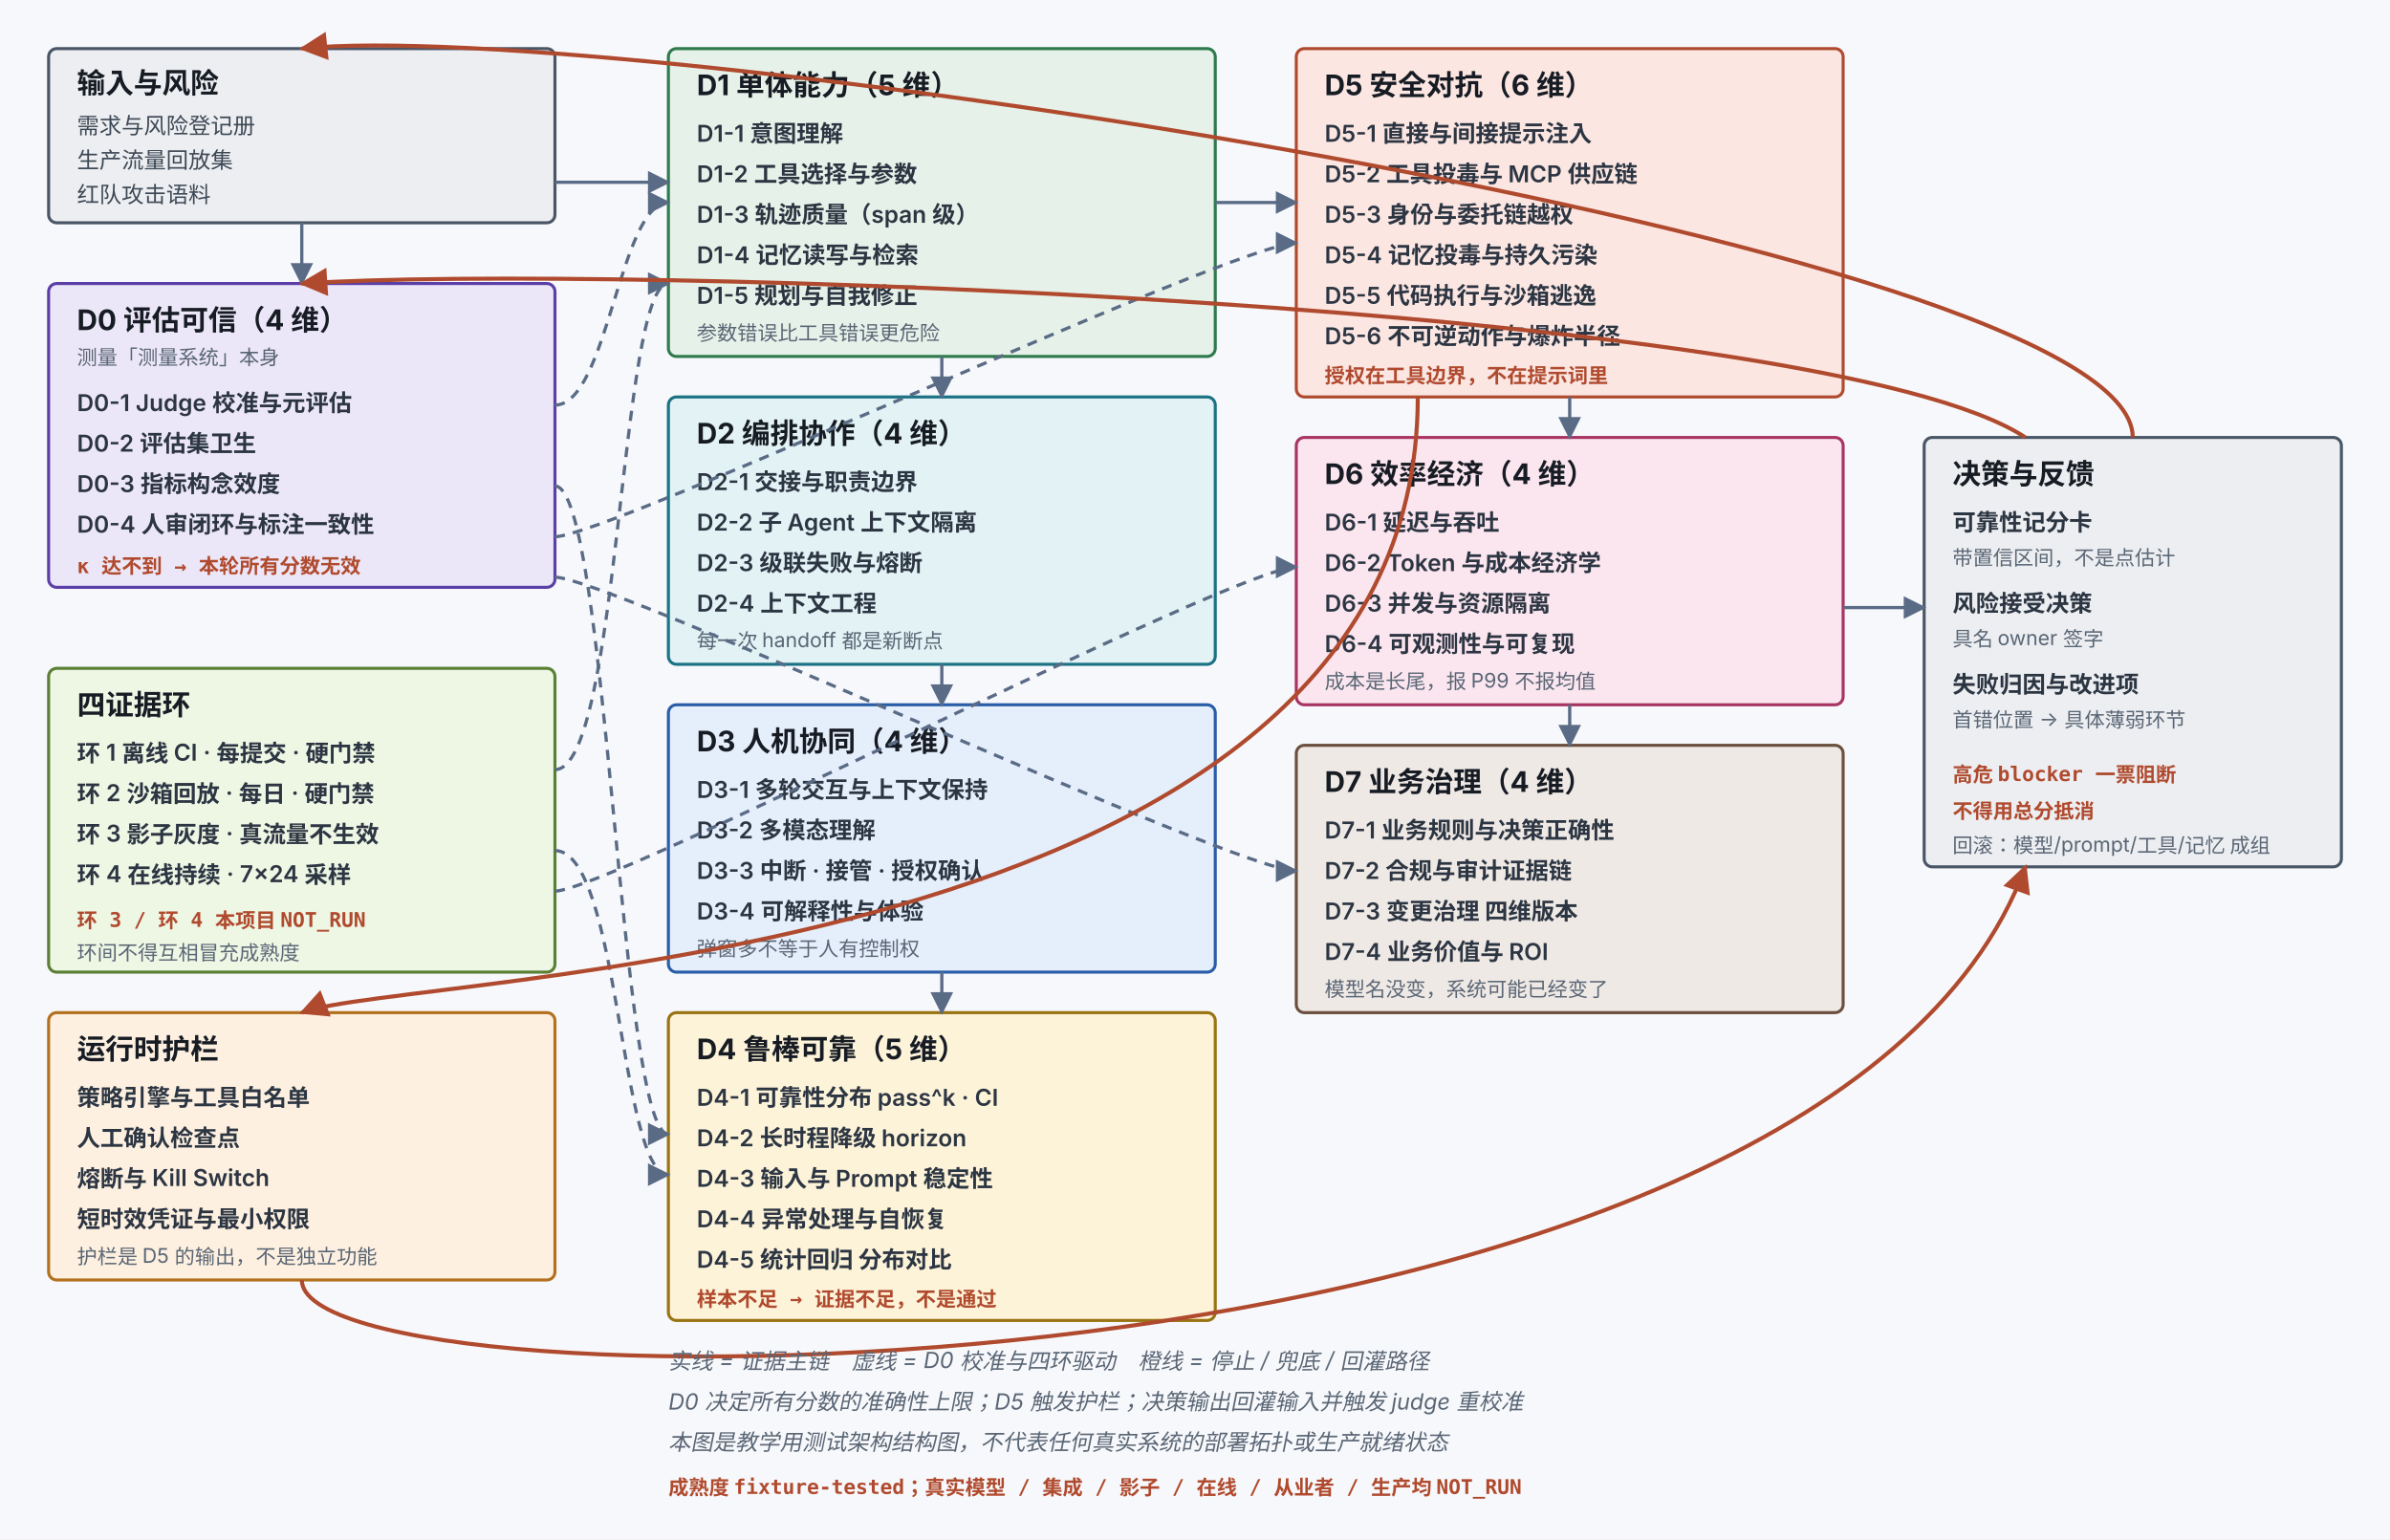
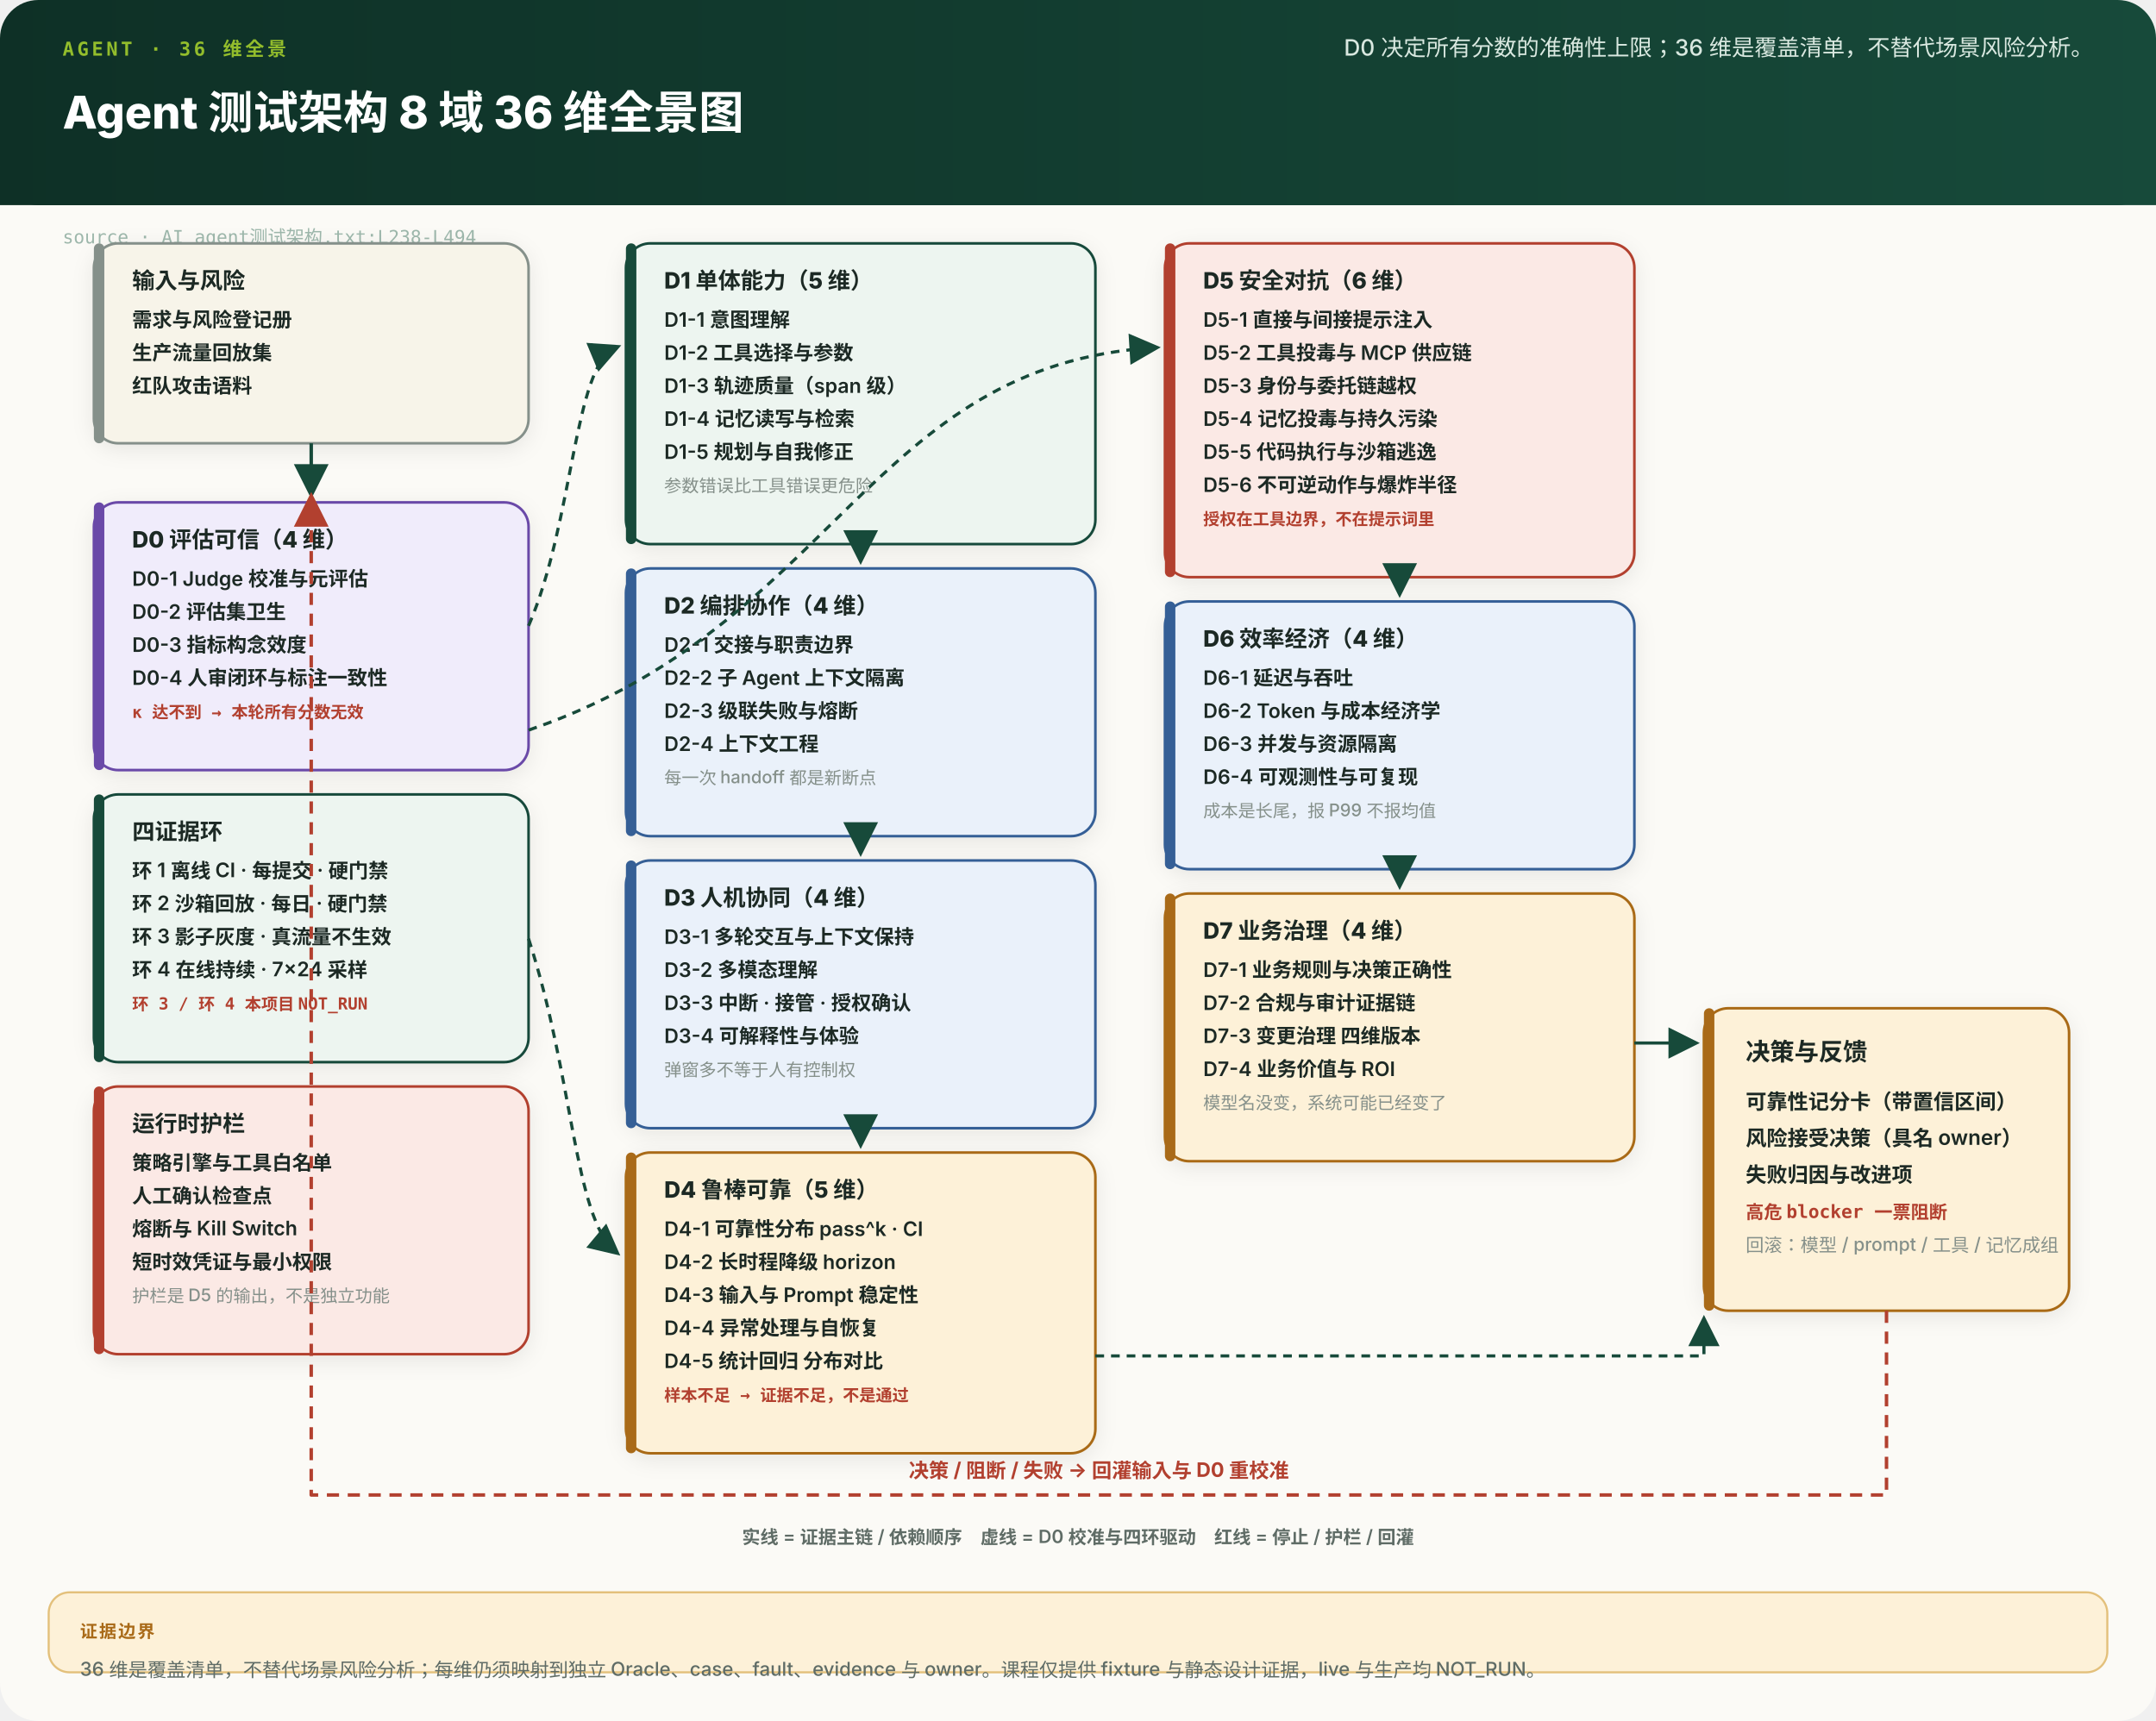
- <svg xmlns="http://www.w3.org/2000/svg" viewBox="0 0 1180 760" width="1180" height="760" role="img" aria-labelledby="t d">
+ <svg xmlns="http://www.w3.org/2000/svg" role="img" aria-labelledby="title desc" viewBox="0 0 1240 990" width="1240" height="990">
  <defs>
-     <marker id="a" viewBox="0 0 10 10" refX="9" refY="5" markerWidth="7" markerHeight="7" orient="auto-start-reverse">
-       <path d="M0 0 L10 5 L0 10 z" fill="#5a6b86" />
+     <filter id="ds-soft" x="-20%" y="-20%" width="140%" height="150%">
+       <feDropShadow dx="0" dy="3" stdDeviation="6" flood-color="#0e3026" flood-opacity="0.08" />
+     </filter>
+     <filter id="ds-strong" x="-20%" y="-20%" width="140%" height="150%">
+       <feDropShadow dx="0" dy="5" stdDeviation="10" flood-color="#0e3026" flood-opacity="0.13" />
+     </filter>
+     <linearGradient id="ds-header-grad" x1="0" y1="0" x2="1" y2="0">
+       <stop offset="0" stop-color="#0e3026" />
+       <stop offset="1" stop-color="#174a3a" />
+     </linearGradient>
+     <marker id="ds-arw-forest" markerWidth="10" markerHeight="10" refX="8" refY="5" orient="auto">
+       <path d="M0 0 L10 5 L0 10 z" fill="#174a3a" />
    </marker>
-     <marker id="ar" viewBox="0 0 10 10" refX="9" refY="5" markerWidth="7" markerHeight="7" orient="auto-start-reverse">
-       <path d="M0 0 L10 5 L0 10 z" fill="#b04a2e" />
+     <marker id="ds-arw-amber" markerWidth="10" markerHeight="10" refX="8" refY="5" orient="auto">
+       <path d="M0 0 L10 5 L0 10 z" fill="#a96a18" />
    </marker>
-     <style>
- .bg{fill:#f7f8fb}
- .node rect{stroke-width:1.5}
- .d0 rect{fill:#ece7f8;stroke:#5b3fa8}
- .cap rect{fill:#e6f2e9;stroke:#2f7a4d}
- .orch rect{fill:#e2f2f5;stroke:#1c7285}
- .inter rect{fill:#e5eefb;stroke:#2a5da8}
- .rel rect{fill:#fdf3d9;stroke:#9a7412}
- .sec rect{fill:#fbe6e2;stroke:#b04a2e}
- .eff rect{fill:#fbe6ef;stroke:#a83464}
- .biz rect{fill:#efe9e5;stroke:#6b503f}
- .ring rect{fill:#eef6e4;stroke:#5b8035}
- .guard rect{fill:#fdf0e0;stroke:#b3711f}
- .io rect{fill:#eceef1;stroke:#4a5666}
- .h{font:700 14px system-ui,-apple-system,"PingFang SC",sans-serif;fill:#171c24}
- .s{font:600 11.5px system-ui,-apple-system,"PingFang SC",sans-serif;fill:#2c3542}
- .m{font:11px system-ui,-apple-system,"PingFang SC",sans-serif;fill:#3d4855}
- .tiny{font:10px system-ui,-apple-system,"PingFang SC",sans-serif;fill:#5a6675}
- .cap-t{font:italic 11px system-ui,-apple-system,"PingFang SC",sans-serif;fill:#5a6675}
- .edge{stroke:#5a6b86;stroke-width:1.6;fill:none;marker-end:url(#a)}
- .edge.dash{stroke-dasharray:5 4}
- .edge.stop{stroke:#b04a2e;stroke-width:2;marker-end:url(#ar)}
- .badge{font:700 10px ui-monospace,SFMono-Regular,Menlo,monospace;fill:#b04a2e}
+     <marker id="ds-arw-red" markerWidth="10" markerHeight="10" refX="8" refY="5" orient="auto">
+       <path d="M0 0 L10 5 L0 10 z" fill="#b2402f" />
+     </marker>
+     <marker id="ds-arw-soft" markerWidth="10" markerHeight="10" refX="8" refY="5" orient="auto">
+       <path d="M0 0 L10 5 L0 10 z" fill="#85908a" />
+     </marker>
+   </defs>
+   <style>
+     .ds-bg{fill:#fbfaf6}
+     .ds-header{fill:url(#ds-header-grad)}
+     .ds-eyebrow{font:700 11px ui-monospace,SFMono-Regular,Menlo,Consolas,monospace;letter-spacing:.16em;fill:#93bd2c}
+     .ds-title{font:800 26px -apple-system,BlinkMacSystemFont,'Segoe UI','PingFang SC','Hiragino Sans GB','Microsoft YaHei',sans-serif;fill:#ffffff}
+     .ds-subtitle{font:500 13px -apple-system,BlinkMacSystemFont,'Segoe UI','PingFang SC','Hiragino Sans GB','Microsoft YaHei',sans-serif;fill:#d9e8e0}
+     .ds-source{font:500 10.5px ui-monospace,SFMono-Regular,Menlo,Consolas,monospace;fill:#9db7ab}
+     .ds-section{font:800 11px ui-monospace,SFMono-Regular,Menlo,Consolas,monospace;letter-spacing:.12em;fill:#174a3a}
+     .ds-foot{font:500 11px -apple-system,BlinkMacSystemFont,'Segoe UI','PingFang SC','Hiragino Sans GB','Microsoft YaHei',sans-serif;fill:#5f6c66}
+     .ds-footbadge{font:800 10px ui-monospace,SFMono-Regular,Menlo,Consolas,monospace;letter-spacing:.1em;fill:#a96a18}
+     .ds-node rect{stroke-width:1.4}
+     .ds-node-title{font:800 13.5px -apple-system,BlinkMacSystemFont,'Segoe UI','PingFang SC','Hiragino Sans GB','Microsoft YaHei',sans-serif;fill:#1c2924}
+     .ds-node-detail{font:500 10.5px -apple-system,BlinkMacSystemFont,'Segoe UI','PingFang SC','Hiragino Sans GB','Microsoft YaHei',sans-serif;fill:#5f6c66}
+     .ds-node-index{font:800 10px ui-monospace,SFMono-Regular,Menlo,Consolas,monospace;fill:#85908a}
+     .ds-edge{fill:none;stroke:#174a3a;stroke-width:2}
+     .ds-edge-label{font:600 9.5px -apple-system,BlinkMacSystemFont,'Segoe UI','PingFang SC','Hiragino Sans GB','Microsoft YaHei',sans-serif;fill:#5f6c66;paint-order:stroke;stroke:#fbfaf6;stroke-width:4px}
+     .ds-legend{font:500 10px -apple-system,BlinkMacSystemFont,'Segoe UI','PingFang SC','Hiragino Sans GB','Microsoft YaHei',sans-serif;fill:#5f6c66}
</style>
-   </defs>
-   <rect class="bg" x="0" y="0" width="1180" height="760" />
-   <g class="node io">
-     <rect x="24" y="24" width="250" height="86" rx="4" />
+   <rect class="ds-bg" width="1240" height="990" rx="22" />
+   <rect class="ds-header" x="0" y="0" width="1240" height="118" rx="22" />
+   <rect class="ds-header" x="0" y="96" width="1240" height="22" />
+   <text class="ds-eyebrow" x="36" y="32">AGENT · 36 维全景</text>
+   <text class="ds-subtitle" x="1204" y="32" text-anchor="end">D0 决定所有分数的准确性上限；36 维是覆盖清单，不替代场景风险分析。</text>
+   <text class="ds-title" x="36" y="74">Agent 测试架构 8 域 36 维全景图</text>
+   <text class="ds-source" x="36" y="140">source · AI agent测试架构.txt:L238-L494</text>
+   <g data-source-ref="AI agent测试架构.txt:L238-L494">
+     <g filter="url(#ds-soft)">
+       <rect x="54" y="140" width="250" height="115" rx="14" fill="#f7f4e9" stroke="#85908a" stroke-width="1.5" />
+     </g>
+     <rect x="54" y="140" width="6" height="115" rx="3" fill="#85908a" />
+     <text x="76" y="166" font-family="-apple-system,BlinkMacSystemFont,'Segoe UI','PingFang SC','Hiragino Sans GB','Microsoft YaHei',sans-serif" font-size="13" font-weight="800" fill="#1c2924">输入与风险</text>
+     <text x="76" y="188" font-family="-apple-system,BlinkMacSystemFont,'Segoe UI','PingFang SC','Hiragino Sans GB','Microsoft YaHei',sans-serif" font-size="11.5" font-weight="600" fill="#1c2924">需求与风险登记册</text>
+     <text x="76" y="207" font-family="-apple-system,BlinkMacSystemFont,'Segoe UI','PingFang SC','Hiragino Sans GB','Microsoft YaHei',sans-serif" font-size="11.5" font-weight="600" fill="#1c2924">生产流量回放集</text>
+     <text x="76" y="226" font-family="-apple-system,BlinkMacSystemFont,'Segoe UI','PingFang SC','Hiragino Sans GB','Microsoft YaHei',sans-serif" font-size="11.5" font-weight="600" fill="#1c2924">红队攻击语料</text>
+     <g filter="url(#ds-soft)">
+       <rect x="54" y="289" width="250" height="154" rx="14" fill="#f0ecfb" stroke="#6a49a8" stroke-width="1.5" />
+     </g>
+     <rect x="54" y="289" width="6" height="154" rx="3" fill="#6a49a8" />
+     <text x="76" y="315" font-family="-apple-system,BlinkMacSystemFont,'Segoe UI','PingFang SC','Hiragino Sans GB','Microsoft YaHei',sans-serif" font-size="13" font-weight="800" fill="#1c2924">D0 评估可信（4 维）</text>
+     <text x="76" y="337" font-family="-apple-system,BlinkMacSystemFont,'Segoe UI','PingFang SC','Hiragino Sans GB','Microsoft YaHei',sans-serif" font-size="11.5" font-weight="600" fill="#1c2924">D0-1 Judge 校准与元评估</text>
+     <text x="76" y="356" font-family="-apple-system,BlinkMacSystemFont,'Segoe UI','PingFang SC','Hiragino Sans GB','Microsoft YaHei',sans-serif" font-size="11.5" font-weight="600" fill="#1c2924">D0-2 评估集卫生</text>
+     <text x="76" y="375" font-family="-apple-system,BlinkMacSystemFont,'Segoe UI','PingFang SC','Hiragino Sans GB','Microsoft YaHei',sans-serif" font-size="11.5" font-weight="600" fill="#1c2924">D0-3 指标构念效度</text>
+     <text x="76" y="394" font-family="-apple-system,BlinkMacSystemFont,'Segoe UI','PingFang SC','Hiragino Sans GB','Microsoft YaHei',sans-serif" font-size="11.5" font-weight="600" fill="#1c2924">D0-4 人审闭环与标注一致性</text>
+     <text x="76" y="413" font-family="ui-monospace,SFMono-Regular,Menlo,Consolas,monospace" font-size="9.5" font-weight="700" fill="#b2402f">κ 达不到 → 本轮所有分数无效</text>
+     <g filter="url(#ds-soft)">
+       <rect x="54" y="457" width="250" height="154" rx="14" fill="#edf5f0" stroke="#174a3a" stroke-width="1.5" />
+     </g>
+     <rect x="54" y="457" width="6" height="154" rx="3" fill="#174a3a" />
+     <text x="76" y="483" font-family="-apple-system,BlinkMacSystemFont,'Segoe UI','PingFang SC','Hiragino Sans GB','Microsoft YaHei',sans-serif" font-size="13" font-weight="800" fill="#1c2924">四证据环</text>
+     <text x="76" y="505" font-family="-apple-system,BlinkMacSystemFont,'Segoe UI','PingFang SC','Hiragino Sans GB','Microsoft YaHei',sans-serif" font-size="11.5" font-weight="600" fill="#1c2924">环 1 离线 CI · 每提交 · 硬门禁</text>
+     <text x="76" y="524" font-family="-apple-system,BlinkMacSystemFont,'Segoe UI','PingFang SC','Hiragino Sans GB','Microsoft YaHei',sans-serif" font-size="11.5" font-weight="600" fill="#1c2924">环 2 沙箱回放 · 每日 · 硬门禁</text>
+     <text x="76" y="543" font-family="-apple-system,BlinkMacSystemFont,'Segoe UI','PingFang SC','Hiragino Sans GB','Microsoft YaHei',sans-serif" font-size="11.5" font-weight="600" fill="#1c2924">环 3 影子灰度 · 真流量不生效</text>
+     <text x="76" y="562" font-family="-apple-system,BlinkMacSystemFont,'Segoe UI','PingFang SC','Hiragino Sans GB','Microsoft YaHei',sans-serif" font-size="11.5" font-weight="600" fill="#1c2924">环 4 在线持续 · 7×24 采样</text>
+     <text x="76" y="581" font-family="ui-monospace,SFMono-Regular,Menlo,Consolas,monospace" font-size="9.5" font-weight="700" fill="#b2402f">环 3 / 环 4 本项目 NOT_RUN</text>
+     <g filter="url(#ds-soft)">
+       <rect x="54" y="625" width="250" height="154" rx="14" fill="#fbe9e5" stroke="#b2402f" stroke-width="1.5" />
+     </g>
+     <rect x="54" y="625" width="6" height="154" rx="3" fill="#b2402f" />
+     <text x="76" y="651" font-family="-apple-system,BlinkMacSystemFont,'Segoe UI','PingFang SC','Hiragino Sans GB','Microsoft YaHei',sans-serif" font-size="13" font-weight="800" fill="#1c2924">运行时护栏</text>
+     <text x="76" y="673" font-family="-apple-system,BlinkMacSystemFont,'Segoe UI','PingFang SC','Hiragino Sans GB','Microsoft YaHei',sans-serif" font-size="11.5" font-weight="600" fill="#1c2924">策略引擎与工具白名单</text>
+     <text x="76" y="692" font-family="-apple-system,BlinkMacSystemFont,'Segoe UI','PingFang SC','Hiragino Sans GB','Microsoft YaHei',sans-serif" font-size="11.5" font-weight="600" fill="#1c2924">人工确认检查点</text>
+     <text x="76" y="711" font-family="-apple-system,BlinkMacSystemFont,'Segoe UI','PingFang SC','Hiragino Sans GB','Microsoft YaHei',sans-serif" font-size="11.5" font-weight="600" fill="#1c2924">熔断与 Kill Switch</text>
+     <text x="76" y="730" font-family="-apple-system,BlinkMacSystemFont,'Segoe UI','PingFang SC','Hiragino Sans GB','Microsoft YaHei',sans-serif" font-size="11.5" font-weight="600" fill="#1c2924">短时效凭证与最小权限</text>
+     <text x="76" y="749" font-family="-apple-system,BlinkMacSystemFont,'Segoe UI','PingFang SC','Hiragino Sans GB','Microsoft YaHei',sans-serif" font-size="10" font-weight="500" fill="#85908a">护栏是 D5 的输出，不是独立功能</text>
+     <g filter="url(#ds-soft)">
+       <rect x="360" y="140" width="270" height="173" rx="14" fill="#edf5f0" stroke="#174a3a" stroke-width="1.5" />
+     </g>
+     <rect x="360" y="140" width="6" height="173" rx="3" fill="#174a3a" />
+     <text x="382" y="166" font-family="-apple-system,BlinkMacSystemFont,'Segoe UI','PingFang SC','Hiragino Sans GB','Microsoft YaHei',sans-serif" font-size="13" font-weight="800" fill="#1c2924">D1 单体能力（5 维）</text>
+     <text x="382" y="188" font-family="-apple-system,BlinkMacSystemFont,'Segoe UI','PingFang SC','Hiragino Sans GB','Microsoft YaHei',sans-serif" font-size="11.5" font-weight="600" fill="#1c2924">D1-1 意图理解</text>
+     <text x="382" y="207" font-family="-apple-system,BlinkMacSystemFont,'Segoe UI','PingFang SC','Hiragino Sans GB','Microsoft YaHei',sans-serif" font-size="11.5" font-weight="600" fill="#1c2924">D1-2 工具选择与参数</text>
+     <text x="382" y="226" font-family="-apple-system,BlinkMacSystemFont,'Segoe UI','PingFang SC','Hiragino Sans GB','Microsoft YaHei',sans-serif" font-size="11.5" font-weight="600" fill="#1c2924">D1-3 轨迹质量（span 级）</text>
+     <text x="382" y="245" font-family="-apple-system,BlinkMacSystemFont,'Segoe UI','PingFang SC','Hiragino Sans GB','Microsoft YaHei',sans-serif" font-size="11.5" font-weight="600" fill="#1c2924">D1-4 记忆读写与检索</text>
+     <text x="382" y="264" font-family="-apple-system,BlinkMacSystemFont,'Segoe UI','PingFang SC','Hiragino Sans GB','Microsoft YaHei',sans-serif" font-size="11.5" font-weight="600" fill="#1c2924">D1-5 规划与自我修正</text>
+     <text x="382" y="283" font-family="-apple-system,BlinkMacSystemFont,'Segoe UI','PingFang SC','Hiragino Sans GB','Microsoft YaHei',sans-serif" font-size="10" font-weight="500" fill="#85908a">参数错误比工具错误更危险</text>
+     <g filter="url(#ds-soft)">
+       <rect x="360" y="327" width="270" height="154" rx="14" fill="#eaf1fa" stroke="#355f96" stroke-width="1.5" />
+     </g>
+     <rect x="360" y="327" width="6" height="154" rx="3" fill="#355f96" />
+     <text x="382" y="353" font-family="-apple-system,BlinkMacSystemFont,'Segoe UI','PingFang SC','Hiragino Sans GB','Microsoft YaHei',sans-serif" font-size="13" font-weight="800" fill="#1c2924">D2 编排协作（4 维）</text>
+     <text x="382" y="375" font-family="-apple-system,BlinkMacSystemFont,'Segoe UI','PingFang SC','Hiragino Sans GB','Microsoft YaHei',sans-serif" font-size="11.5" font-weight="600" fill="#1c2924">D2-1 交接与职责边界</text>
+     <text x="382" y="394" font-family="-apple-system,BlinkMacSystemFont,'Segoe UI','PingFang SC','Hiragino Sans GB','Microsoft YaHei',sans-serif" font-size="11.5" font-weight="600" fill="#1c2924">D2-2 子 Agent 上下文隔离</text>
+     <text x="382" y="413" font-family="-apple-system,BlinkMacSystemFont,'Segoe UI','PingFang SC','Hiragino Sans GB','Microsoft YaHei',sans-serif" font-size="11.5" font-weight="600" fill="#1c2924">D2-3 级联失败与熔断</text>
+     <text x="382" y="432" font-family="-apple-system,BlinkMacSystemFont,'Segoe UI','PingFang SC','Hiragino Sans GB','Microsoft YaHei',sans-serif" font-size="11.5" font-weight="600" fill="#1c2924">D2-4 上下文工程</text>
+     <text x="382" y="451" font-family="-apple-system,BlinkMacSystemFont,'Segoe UI','PingFang SC','Hiragino Sans GB','Microsoft YaHei',sans-serif" font-size="10" font-weight="500" fill="#85908a">每一次 handoff 都是新断点</text>
+     <g filter="url(#ds-soft)">
+       <rect x="360" y="495" width="270" height="154" rx="14" fill="#eaf1fa" stroke="#355f96" stroke-width="1.5" />
+     </g>
+     <rect x="360" y="495" width="6" height="154" rx="3" fill="#355f96" />
+     <text x="382" y="521" font-family="-apple-system,BlinkMacSystemFont,'Segoe UI','PingFang SC','Hiragino Sans GB','Microsoft YaHei',sans-serif" font-size="13" font-weight="800" fill="#1c2924">D3 人机协同（4 维）</text>
+     <text x="382" y="543" font-family="-apple-system,BlinkMacSystemFont,'Segoe UI','PingFang SC','Hiragino Sans GB','Microsoft YaHei',sans-serif" font-size="11.5" font-weight="600" fill="#1c2924">D3-1 多轮交互与上下文保持</text>
+     <text x="382" y="562" font-family="-apple-system,BlinkMacSystemFont,'Segoe UI','PingFang SC','Hiragino Sans GB','Microsoft YaHei',sans-serif" font-size="11.5" font-weight="600" fill="#1c2924">D3-2 多模态理解</text>
+     <text x="382" y="581" font-family="-apple-system,BlinkMacSystemFont,'Segoe UI','PingFang SC','Hiragino Sans GB','Microsoft YaHei',sans-serif" font-size="11.5" font-weight="600" fill="#1c2924">D3-3 中断 · 接管 · 授权确认</text>
+     <text x="382" y="600" font-family="-apple-system,BlinkMacSystemFont,'Segoe UI','PingFang SC','Hiragino Sans GB','Microsoft YaHei',sans-serif" font-size="11.5" font-weight="600" fill="#1c2924">D3-4 可解释性与体验</text>
+     <text x="382" y="619" font-family="-apple-system,BlinkMacSystemFont,'Segoe UI','PingFang SC','Hiragino Sans GB','Microsoft YaHei',sans-serif" font-size="10" font-weight="500" fill="#85908a">弹窗多不等于人有控制权</text>
+     <g filter="url(#ds-soft)">
+       <rect x="360" y="663" width="270" height="173" rx="14" fill="#fdf1d8" stroke="#a96a18" stroke-width="1.5" />
+     </g>
+     <rect x="360" y="663" width="6" height="173" rx="3" fill="#a96a18" />
+     <text x="382" y="689" font-family="-apple-system,BlinkMacSystemFont,'Segoe UI','PingFang SC','Hiragino Sans GB','Microsoft YaHei',sans-serif" font-size="13" font-weight="800" fill="#1c2924">D4 鲁棒可靠（5 维）</text>
+     <text x="382" y="711" font-family="-apple-system,BlinkMacSystemFont,'Segoe UI','PingFang SC','Hiragino Sans GB','Microsoft YaHei',sans-serif" font-size="11.5" font-weight="600" fill="#1c2924">D4-1 可靠性分布 pass^k · CI</text>
+     <text x="382" y="730" font-family="-apple-system,BlinkMacSystemFont,'Segoe UI','PingFang SC','Hiragino Sans GB','Microsoft YaHei',sans-serif" font-size="11.5" font-weight="600" fill="#1c2924">D4-2 长时程降级 horizon</text>
+     <text x="382" y="749" font-family="-apple-system,BlinkMacSystemFont,'Segoe UI','PingFang SC','Hiragino Sans GB','Microsoft YaHei',sans-serif" font-size="11.5" font-weight="600" fill="#1c2924">D4-3 输入与 Prompt 稳定性</text>
+     <text x="382" y="768" font-family="-apple-system,BlinkMacSystemFont,'Segoe UI','PingFang SC','Hiragino Sans GB','Microsoft YaHei',sans-serif" font-size="11.5" font-weight="600" fill="#1c2924">D4-4 异常处理与自恢复</text>
+     <text x="382" y="787" font-family="-apple-system,BlinkMacSystemFont,'Segoe UI','PingFang SC','Hiragino Sans GB','Microsoft YaHei',sans-serif" font-size="11.5" font-weight="600" fill="#1c2924">D4-5 统计回归 分布对比</text>
+     <text x="382" y="806" font-family="ui-monospace,SFMono-Regular,Menlo,Consolas,monospace" font-size="9.5" font-weight="700" fill="#b2402f">样本不足 → 证据不足，不是通过</text>
+     <g filter="url(#ds-soft)">
+       <rect x="670" y="140" width="270" height="192" rx="14" fill="#fbe9e5" stroke="#b2402f" stroke-width="1.5" />
+     </g>
+     <rect x="670" y="140" width="6" height="192" rx="3" fill="#b2402f" />
+     <text x="692" y="166" font-family="-apple-system,BlinkMacSystemFont,'Segoe UI','PingFang SC','Hiragino Sans GB','Microsoft YaHei',sans-serif" font-size="13" font-weight="800" fill="#1c2924">D5 安全对抗（6 维）</text>
+     <text x="692" y="188" font-family="-apple-system,BlinkMacSystemFont,'Segoe UI','PingFang SC','Hiragino Sans GB','Microsoft YaHei',sans-serif" font-size="11.5" font-weight="600" fill="#1c2924">D5-1 直接与间接提示注入</text>
+     <text x="692" y="207" font-family="-apple-system,BlinkMacSystemFont,'Segoe UI','PingFang SC','Hiragino Sans GB','Microsoft YaHei',sans-serif" font-size="11.5" font-weight="600" fill="#1c2924">D5-2 工具投毒与 MCP 供应链</text>
+     <text x="692" y="226" font-family="-apple-system,BlinkMacSystemFont,'Segoe UI','PingFang SC','Hiragino Sans GB','Microsoft YaHei',sans-serif" font-size="11.5" font-weight="600" fill="#1c2924">D5-3 身份与委托链越权</text>
+     <text x="692" y="245" font-family="-apple-system,BlinkMacSystemFont,'Segoe UI','PingFang SC','Hiragino Sans GB','Microsoft YaHei',sans-serif" font-size="11.5" font-weight="600" fill="#1c2924">D5-4 记忆投毒与持久污染</text>
+     <text x="692" y="264" font-family="-apple-system,BlinkMacSystemFont,'Segoe UI','PingFang SC','Hiragino Sans GB','Microsoft YaHei',sans-serif" font-size="11.5" font-weight="600" fill="#1c2924">D5-5 代码执行与沙箱逃逸</text>
+     <text x="692" y="283" font-family="-apple-system,BlinkMacSystemFont,'Segoe UI','PingFang SC','Hiragino Sans GB','Microsoft YaHei',sans-serif" font-size="11.5" font-weight="600" fill="#1c2924">D5-6 不可逆动作与爆炸半径</text>
+     <text x="692" y="302" font-family="ui-monospace,SFMono-Regular,Menlo,Consolas,monospace" font-size="9.5" font-weight="700" fill="#b2402f">授权在工具边界，不在提示词里</text>
+     <g filter="url(#ds-soft)">
+       <rect x="670" y="346" width="270" height="154" rx="14" fill="#eaf1fa" stroke="#355f96" stroke-width="1.5" />
+     </g>
+     <rect x="670" y="346" width="6" height="154" rx="3" fill="#355f96" />
+     <text x="692" y="372" font-family="-apple-system,BlinkMacSystemFont,'Segoe UI','PingFang SC','Hiragino Sans GB','Microsoft YaHei',sans-serif" font-size="13" font-weight="800" fill="#1c2924">D6 效率经济（4 维）</text>
+     <text x="692" y="394" font-family="-apple-system,BlinkMacSystemFont,'Segoe UI','PingFang SC','Hiragino Sans GB','Microsoft YaHei',sans-serif" font-size="11.5" font-weight="600" fill="#1c2924">D6-1 延迟与吞吐</text>
+     <text x="692" y="413" font-family="-apple-system,BlinkMacSystemFont,'Segoe UI','PingFang SC','Hiragino Sans GB','Microsoft YaHei',sans-serif" font-size="11.5" font-weight="600" fill="#1c2924">D6-2 Token 与成本经济学</text>
+     <text x="692" y="432" font-family="-apple-system,BlinkMacSystemFont,'Segoe UI','PingFang SC','Hiragino Sans GB','Microsoft YaHei',sans-serif" font-size="11.5" font-weight="600" fill="#1c2924">D6-3 并发与资源隔离</text>
+     <text x="692" y="451" font-family="-apple-system,BlinkMacSystemFont,'Segoe UI','PingFang SC','Hiragino Sans GB','Microsoft YaHei',sans-serif" font-size="11.5" font-weight="600" fill="#1c2924">D6-4 可观测性与可复现</text>
+     <text x="692" y="470" font-family="-apple-system,BlinkMacSystemFont,'Segoe UI','PingFang SC','Hiragino Sans GB','Microsoft YaHei',sans-serif" font-size="10" font-weight="500" fill="#85908a">成本是长尾，报 P99 不报均值</text>
+     <g filter="url(#ds-soft)">
+       <rect x="670" y="514" width="270" height="154" rx="14" fill="#fdf1d8" stroke="#a96a18" stroke-width="1.5" />
+     </g>
+     <rect x="670" y="514" width="6" height="154" rx="3" fill="#a96a18" />
+     <text x="692" y="540" font-family="-apple-system,BlinkMacSystemFont,'Segoe UI','PingFang SC','Hiragino Sans GB','Microsoft YaHei',sans-serif" font-size="13" font-weight="800" fill="#1c2924">D7 业务治理（4 维）</text>
+     <text x="692" y="562" font-family="-apple-system,BlinkMacSystemFont,'Segoe UI','PingFang SC','Hiragino Sans GB','Microsoft YaHei',sans-serif" font-size="11.5" font-weight="600" fill="#1c2924">D7-1 业务规则与决策正确性</text>
+     <text x="692" y="581" font-family="-apple-system,BlinkMacSystemFont,'Segoe UI','PingFang SC','Hiragino Sans GB','Microsoft YaHei',sans-serif" font-size="11.5" font-weight="600" fill="#1c2924">D7-2 合规与审计证据链</text>
+     <text x="692" y="600" font-family="-apple-system,BlinkMacSystemFont,'Segoe UI','PingFang SC','Hiragino Sans GB','Microsoft YaHei',sans-serif" font-size="11.5" font-weight="600" fill="#1c2924">D7-3 变更治理 四维版本</text>
+     <text x="692" y="619" font-family="-apple-system,BlinkMacSystemFont,'Segoe UI','PingFang SC','Hiragino Sans GB','Microsoft YaHei',sans-serif" font-size="11.5" font-weight="600" fill="#1c2924">D7-4 业务价值与 ROI</text>
+     <text x="692" y="638" font-family="-apple-system,BlinkMacSystemFont,'Segoe UI','PingFang SC','Hiragino Sans GB','Microsoft YaHei',sans-serif" font-size="10" font-weight="500" fill="#85908a">模型名没变，系统可能已经变了</text>
+     <g filter="url(#ds-soft)">
+       <rect x="980" y="580" width="210" height="174" rx="14" fill="#fdf1d8" stroke="#a96a18" stroke-width="1.5" />
+     </g>
+     <rect x="980" y="580" width="6" height="174" rx="3" fill="#a96a18" />
+     <text x="1004" y="610" font-family="-apple-system,BlinkMacSystemFont,'Segoe UI','PingFang SC','Hiragino Sans GB','Microsoft YaHei',sans-serif" font-size="14" font-weight="800" fill="#1c2924">决策与反馈</text>
+     <text x="1004" y="638" font-family="-apple-system,BlinkMacSystemFont,'Segoe UI','PingFang SC','Hiragino Sans GB','Microsoft YaHei',sans-serif" font-size="12" font-weight="600" fill="#1c2924">可靠性记分卡（带置信区间）</text>
+     <text x="1004" y="659" font-family="-apple-system,BlinkMacSystemFont,'Segoe UI','PingFang SC','Hiragino Sans GB','Microsoft YaHei',sans-serif" font-size="12" font-weight="600" fill="#1c2924">风险接受决策（具名 owner）</text>
+     <text x="1004" y="680" font-family="-apple-system,BlinkMacSystemFont,'Segoe UI','PingFang SC','Hiragino Sans GB','Microsoft YaHei',sans-serif" font-size="12" font-weight="600" fill="#1c2924">失败归因与改进项</text>
+     <text x="1004" y="701" font-family="ui-monospace,SFMono-Regular,Menlo,Consolas,monospace" font-size="10.5" font-weight="700" fill="#b2402f">高危 blocker 一票阻断</text>
+     <text x="1004" y="720" font-family="-apple-system,BlinkMacSystemFont,'Segoe UI','PingFang SC','Hiragino Sans GB','Microsoft YaHei',sans-serif" font-size="10.5" font-weight="500" fill="#85908a">回滚：模型 / prompt / 工具 / 记忆成组</text>
+     <path d="M 179 255 L 179 283" fill="none" stroke="#174a3a" stroke-width="2" marker-end="url(#ds-arw-forest)" />
+     <path d="M 495 313 L 495 321" fill="none" stroke="#174a3a" stroke-width="2" marker-end="url(#ds-arw-forest)" />
+     <path d="M 495 481 L 495 489" fill="none" stroke="#174a3a" stroke-width="2" marker-end="url(#ds-arw-forest)" />
+     <path d="M 495 649 L 495 657" fill="none" stroke="#174a3a" stroke-width="2" marker-end="url(#ds-arw-forest)" />
+     <path d="M 805 332 L 805 340" fill="none" stroke="#174a3a" stroke-width="2" marker-end="url(#ds-arw-forest)" />
+     <path d="M 805 500 L 805 508" fill="none" stroke="#174a3a" stroke-width="2" marker-end="url(#ds-arw-forest)" />
+     <path d="M304 360 C330 300 330 210 354 200" fill="none" stroke="#174a3a" stroke-width="1.8" stroke-dasharray="5 4" marker-end="url(#ds-arw-forest)" />
+     <path d="M304 420 C480 360 500 210 664 200" fill="none" stroke="#174a3a" stroke-width="1.8" stroke-dasharray="5 4" marker-end="url(#ds-arw-forest)" />
+     <path d="M304 540 C330 620 330 700 354 720" fill="none" stroke="#174a3a" stroke-width="1.8" stroke-dasharray="5 4" marker-end="url(#ds-arw-forest)" />
+     <path d="M940 600 L974 600" fill="none" stroke="#174a3a" stroke-width="1.8" marker-end="url(#ds-arw-forest)" />
+     <path d="M630 780 L980 780 L980 760" fill="none" stroke="#174a3a" stroke-width="1.8" stroke-dasharray="5 4" marker-end="url(#ds-arw-forest)" />
+     <path d="M1085 754 L1085 860 L179 860 L179 287" fill="none" stroke="#b2402f" stroke-width="2" stroke-dasharray="7 5" stroke-linejoin="round" marker-end="url(#ds-arw-red)" />
+     <text x="632" y="850" text-anchor="middle" font-family="-apple-system,BlinkMacSystemFont,'Segoe UI','PingFang SC','Hiragino Sans GB','Microsoft YaHei',sans-serif" font-size="11.5" font-weight="700" fill="#b2402f">决策 / 阻断 / 失败 → 回灌输入与 D0 重校准</text>
+     <text x="620" y="888" text-anchor="middle" font-family="-apple-system,BlinkMacSystemFont,'Segoe UI','PingFang SC','Hiragino Sans GB','Microsoft YaHei',sans-serif" font-size="10.5" font-weight="600" fill="#5f6c66">实线 = 证据主链 / 依赖顺序　虚线 = D0 校准与四环驱动　红线 = 停止 / 护栏 / 回灌</text>
  </g>
-   <text class="h" x="38" y="46">输入与风险</text>
-   <text class="m" x="38" y="66">需求与风险登记册</text>
-   <text class="m" x="38" y="83">生产流量回放集</text>
-   <text class="m" x="38" y="100">红队攻击语料</text>
-   <g class="node d0">
-     <rect x="24" y="140" width="250" height="150" rx="4" />
-   </g>
-   <text class="h" x="38" y="163">D0 评估可信（4 维）</text>
-   <text class="tiny" x="38" y="180">测量「测量系统」本身</text>
-   <text class="s" x="38" y="203">D0-1 Judge 校准与元评估</text>
-   <text class="s" x="38" y="223">D0-2 评估集卫生</text>
-   <text class="s" x="38" y="243">D0-3 指标构念效度</text>
-   <text class="s" x="38" y="263">D0-4 人审闭环与标注一致性</text>
-   <text class="badge" x="38" y="283">κ 达不到 → 本轮所有分数无效</text>
-   <g class="node cap">
-     <rect x="330" y="24" width="270" height="152" rx="4" />
-   </g>
-   <text class="h" x="344" y="47">D1 单体能力（5 维）</text>
-   <text class="s" x="344" y="70">D1-1 意图理解</text>
-   <text class="s" x="344" y="90">D1-2 工具选择与参数</text>
-   <text class="s" x="344" y="110">D1-3 轨迹质量（span 级）</text>
-   <text class="s" x="344" y="130">D1-4 记忆读写与检索</text>
-   <text class="s" x="344" y="150">D1-5 规划与自我修正</text>
-   <text class="tiny" x="344" y="168">参数错误比工具错误更危险</text>
-   <g class="node orch">
-     <rect x="330" y="196" width="270" height="132" rx="4" />
-   </g>
-   <text class="h" x="344" y="219">D2 编排协作（4 维）</text>
-   <text class="s" x="344" y="242">D2-1 交接与职责边界</text>
-   <text class="s" x="344" y="262">D2-2 子 Agent 上下文隔离</text>
-   <text class="s" x="344" y="282">D2-3 级联失败与熔断</text>
-   <text class="s" x="344" y="302">D2-4 上下文工程</text>
-   <text class="tiny" x="344" y="320">每一次 handoff 都是新断点</text>
-   <g class="node inter">
-     <rect x="330" y="348" width="270" height="132" rx="4" />
-   </g>
-   <text class="h" x="344" y="371">D3 人机协同（4 维）</text>
-   <text class="s" x="344" y="394">D3-1 多轮交互与上下文保持</text>
-   <text class="s" x="344" y="414">D3-2 多模态理解</text>
-   <text class="s" x="344" y="434">D3-3 中断 · 接管 · 授权确认</text>
-   <text class="s" x="344" y="454">D3-4 可解释性与体验</text>
-   <text class="tiny" x="344" y="472">弹窗多不等于人有控制权</text>
-   <g class="node rel">
-     <rect x="330" y="500" width="270" height="152" rx="4" />
-   </g>
-   <text class="h" x="344" y="523">D4 鲁棒可靠（5 维）</text>
-   <text class="s" x="344" y="546">D4-1 可靠性分布 pass^k · CI</text>
-   <text class="s" x="344" y="566">D4-2 长时程降级 horizon</text>
-   <text class="s" x="344" y="586">D4-3 输入与 Prompt 稳定性</text>
-   <text class="s" x="344" y="606">D4-4 异常处理与自恢复</text>
-   <text class="s" x="344" y="626">D4-5 统计回归 分布对比</text>
-   <text class="badge" x="344" y="645">样本不足 → 证据不足，不是通过</text>
-   <g class="node sec">
-     <rect x="640" y="24" width="270" height="172" rx="4" />
-   </g>
-   <text class="h" x="654" y="47">D5 安全对抗（6 维）</text>
-   <text class="s" x="654" y="70">D5-1 直接与间接提示注入</text>
-   <text class="s" x="654" y="90">D5-2 工具投毒与 MCP 供应链</text>
-   <text class="s" x="654" y="110">D5-3 身份与委托链越权</text>
-   <text class="s" x="654" y="130">D5-4 记忆投毒与持久污染</text>
-   <text class="s" x="654" y="150">D5-5 代码执行与沙箱逃逸</text>
-   <text class="s" x="654" y="170">D5-6 不可逆动作与爆炸半径</text>
-   <text class="badge" x="654" y="189">授权在工具边界，不在提示词里</text>
-   <g class="node eff">
-     <rect x="640" y="216" width="270" height="132" rx="4" />
-   </g>
-   <text class="h" x="654" y="239">D6 效率经济（4 维）</text>
-   <text class="s" x="654" y="262">D6-1 延迟与吞吐</text>
-   <text class="s" x="654" y="282">D6-2 Token 与成本经济学</text>
-   <text class="s" x="654" y="302">D6-3 并发与资源隔离</text>
-   <text class="s" x="654" y="322">D6-4 可观测性与可复现</text>
-   <text class="tiny" x="654" y="340">成本是长尾，报 P99 不报均值</text>
-   <g class="node biz">
-     <rect x="640" y="368" width="270" height="132" rx="4" />
-   </g>
-   <text class="h" x="654" y="391">D7 业务治理（4 维）</text>
-   <text class="s" x="654" y="414">D7-1 业务规则与决策正确性</text>
-   <text class="s" x="654" y="434">D7-2 合规与审计证据链</text>
-   <text class="s" x="654" y="454">D7-3 变更治理 四维版本</text>
-   <text class="s" x="654" y="474">D7-4 业务价值与 ROI</text>
-   <text class="tiny" x="654" y="492">模型名没变，系统可能已经变了</text>
-   <g class="node ring">
-     <rect x="24" y="330" width="250" height="150" rx="4" />
-   </g>
-   <text class="h" x="38" y="353">四证据环</text>
-   <text class="s" x="38" y="376">环 1 离线 CI · 每提交 · 硬门禁</text>
-   <text class="s" x="38" y="396">环 2 沙箱回放 · 每日 · 硬门禁</text>
-   <text class="s" x="38" y="416">环 3 影子灰度 · 真流量不生效</text>
-   <text class="s" x="38" y="436">环 4 在线持续 · 7×24 采样</text>
-   <text class="badge" x="38" y="458">环 3 / 环 4 本项目 NOT_RUN</text>
-   <text class="tiny" x="38" y="474">环间不得互相冒充成熟度</text>
-   <g class="node guard">
-     <rect x="24" y="500" width="250" height="132" rx="4" />
-   </g>
-   <text class="h" x="38" y="523">运行时护栏</text>
-   <text class="s" x="38" y="546">策略引擎与工具白名单</text>
-   <text class="s" x="38" y="566">人工确认检查点</text>
-   <text class="s" x="38" y="586">熔断与 Kill Switch</text>
-   <text class="s" x="38" y="606">短时效凭证与最小权限</text>
-   <text class="tiny" x="38" y="624">护栏是 D5 的输出，不是独立功能</text>
-   <g class="node io">
-     <rect x="950" y="216" width="206" height="212" rx="4" />
-   </g>
-   <text class="h" x="964" y="239">决策与反馈</text>
-   <text class="s" x="964" y="262">可靠性记分卡</text>
-   <text class="tiny" x="964" y="279">带置信区间，不是点估计</text>
-   <text class="s" x="964" y="302">风险接受决策</text>
-   <text class="tiny" x="964" y="319">具名 owner 签字</text>
-   <text class="s" x="964" y="342">失败归因与改进项</text>
-   <text class="tiny" x="964" y="359">首错位置 → 具体薄弱环节</text>
-   <text class="badge" x="964" y="386">高危 blocker 一票阻断</text>
-   <text class="badge" x="964" y="404">不得用总分抵消</text>
-   <text class="tiny" x="964" y="421">回滚：模型/prompt/工具/记忆 成组</text>
-   <path class="edge" d="M149 110 L149 140" />
-   <path class="edge" d="M274 90 L330 90" />
-   <path class="edge" d="M465 176 L465 196" />
-   <path class="edge" d="M465 328 L465 348" />
-   <path class="edge" d="M465 480 L465 500" />
-   <path class="edge" d="M600 100 L640 100" />
-   <path class="edge" d="M775 196 L775 216" />
-   <path class="edge" d="M775 348 L775 368" />
-   <path class="edge" d="M910 300 L950 300" />
-   <path class="edge dash" d="M274 200 C300 200 306 100 330 100" />
-   <path class="edge dash" d="M274 240 C300 240 306 560 330 560" />
-   <path class="edge dash" d="M274 265 C300 265 610 120 640 120" />
-   <path class="edge dash" d="M274 285 C300 285 610 430 640 430" />
-   <path class="edge dash" d="M274 380 C306 380 306 140 330 140" />
-   <path class="edge dash" d="M274 420 C306 420 306 580 330 580" />
-   <path class="edge dash" d="M274 440 C300 440 610 280 640 280" />
-   <path class="edge stop" d="M700 196 C700 480 200 480 149 500" />
-   <path class="edge stop" d="M149 632 C149 700 900 700 1000 428" />
-   <path class="edge stop" d="M1053 216 C1053 120 300 8 149 24" />
-   <path class="edge stop" d="M1000 216 C900 150 300 130 149 140" />
-   <text class="cap-t" x="330" y="676">实线 = 证据主链　虚线 = D0 校准与四环驱动　橙线 = 停止 / 兜底 / 回灌路径</text>
-   <text class="cap-t" x="330" y="696">D0 决定所有分数的准确性上限；D5 触发护栏；决策输出回灌输入并触发 judge 重校准</text>
-   <text class="cap-t" x="330" y="716">本图是教学用测试架构结构图，不代表任何真实系统的部署拓扑或生产就绪状态</text>
-   <text class="badge" x="330" y="738">成熟度 fixture-tested；真实模型 / 集成 / 影子 / 在线 / 从业者 / 生产均 NOT_RUN</text>
+   <rect x="28" y="916" width="1184" height="46" rx="12" fill="#fdf1d8" stroke="#e3c07b" stroke-width="1.2" />
+   <text class="ds-footbadge" x="46" y="942">证据边界</text>
+   <text class="ds-foot" x="46" y="964">36 维是覆盖清单，不替代场景风险分析；每维仍须映射到独立 Oracle、case、fault、evidence 与 owner。课程仅提供 fixture 与静态设计证据，live 与生产均 NOT_RUN。</text>
</svg>
